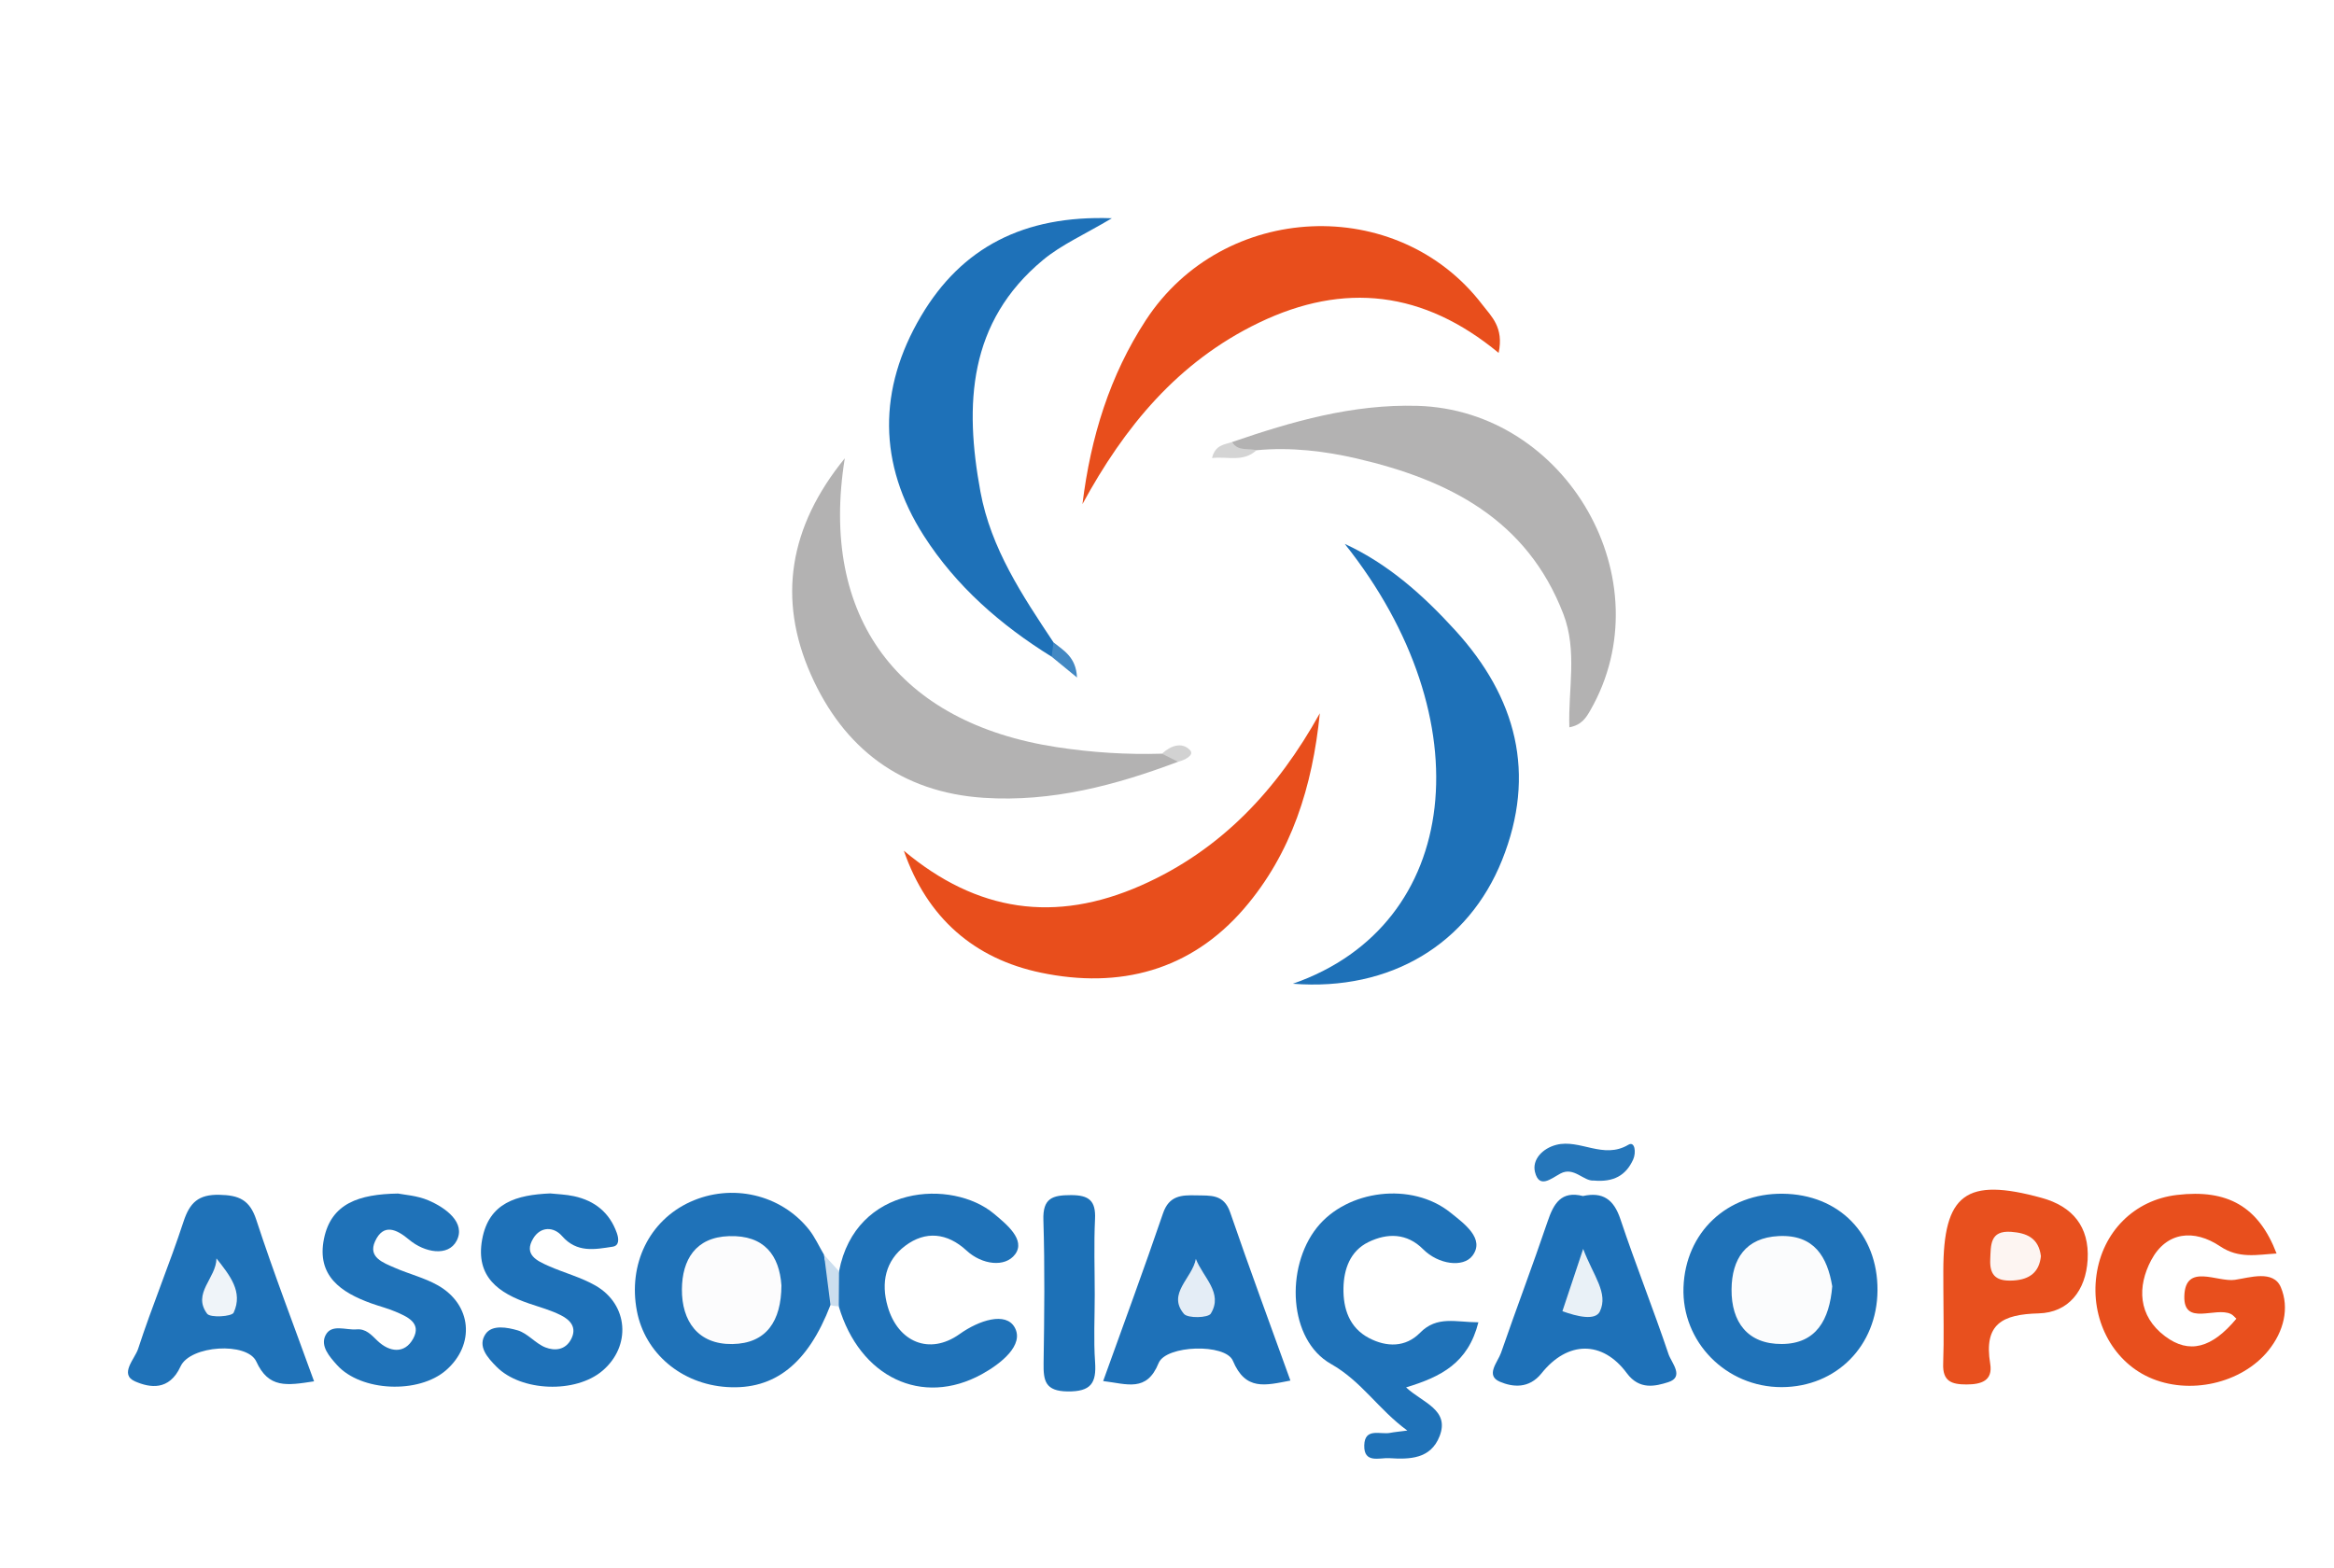
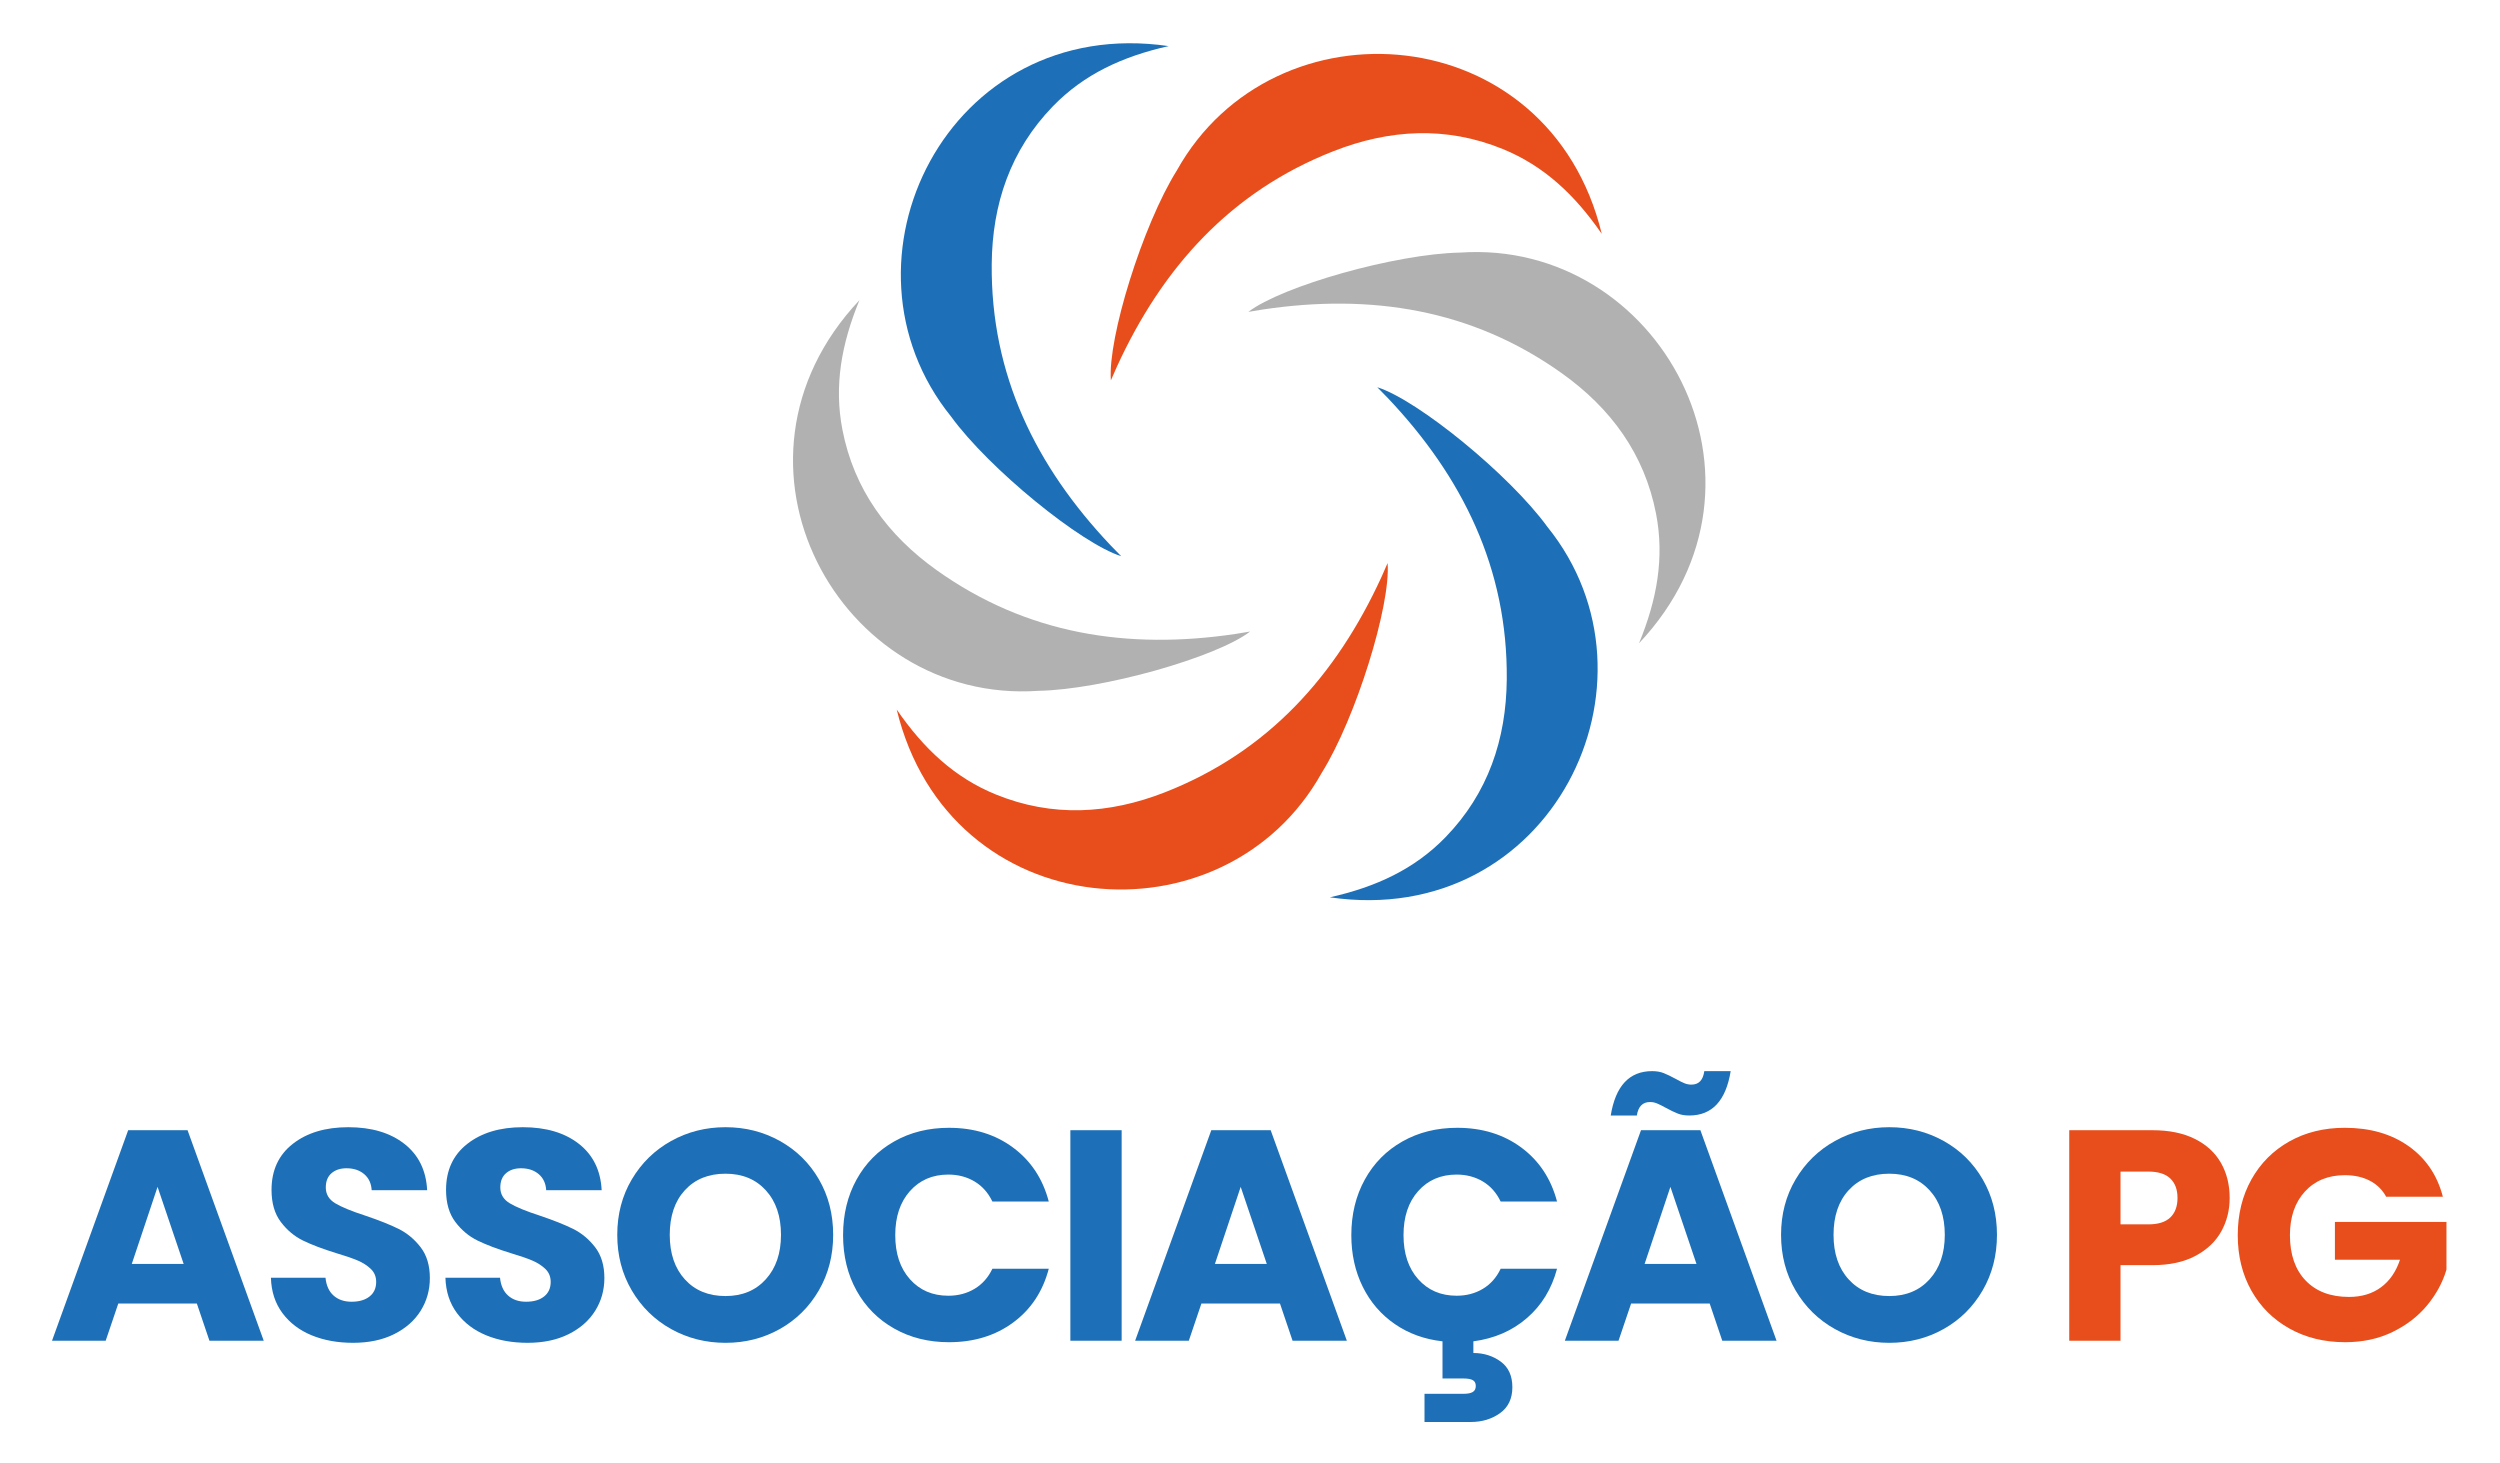
- <svg xmlns="http://www.w3.org/2000/svg" version="1.1" id="Layer_1" x="0px" y="0px" width="206.434px" height="138.667px" viewBox="0 0 206.434 138.667" xml:space="preserve">
-   <g id="Layer_2" display="none">
-     <rect x="0" y="-2.667" display="inline" fill="#FF3333" width="211.217" height="147" />
-   </g>
-   <g id="Layer_1_1_">
-     <g>
-       <path fill="#1E71B8" d="M114.347,87.033c14.971-5.203,16.923-23.426,4.593-38.913c3.837,1.761,6.949,4.55,9.771,7.646 c5.4,5.926,7.213,12.676,4.134,20.347C129.892,83.47,123.044,87.716,114.347,87.033z" />
-       <path fill="#1E71B8" d="M93.014,58.099c-4.503-2.792-8.447-6.234-11.305-10.7c-4.069-6.359-4.049-13-0.247-19.433 c3.589-6.071,9.081-8.94,16.878-8.657c-2.426,1.448-4.458,2.334-6.096,3.696c-6.606,5.494-6.953,12.787-5.529,20.494 c0.929,5.028,3.705,9.18,6.463,13.332C93.438,57.294,93.384,57.717,93.014,58.099z" />
-       <path fill="#B3B2B2" d="M104.191,67.395c-5.527,2.085-11.162,3.577-17.158,3.19c-7.372-0.477-12.442-4.42-15.315-10.909 c-2.954-6.668-1.946-13.059,3-19.129c-2.271,14.102,4.785,23.417,18.739,25.553c3.112,0.477,6.192,0.672,9.316,0.579 C103.526,66.364,104.267,66.067,104.191,67.395z" />
-       <path fill="#E84E1C" d="M95.74,44.597c0.725-5.942,2.431-11.407,5.604-16.269c6.858-10.505,22.274-11.181,29.769-1.366 c0.782,1.024,1.915,1.992,1.436,4.259c-6.627-5.486-13.661-6.298-21.192-2.675C104.158,32.01,99.432,37.797,95.74,44.597z" />
-       <path fill="#B3B2B2" d="M108.977,39.107c5.312-1.824,10.641-3.362,16.375-3.202c13.243,0.369,21.881,15.465,15.309,26.936 c-0.363,0.632-0.754,1.3-1.858,1.505c-0.11-3.37,0.724-6.764-0.532-10.029c-3.227-8.386-10.175-11.866-18.232-13.744 c-2.892-0.673-5.892-1.025-8.9-0.741C110.327,39.853,109.143,40.994,108.977,39.107z" />
-       <path fill="#E84E1C" d="M79.941,75.263c6.473,5.431,13.392,6.427,20.984,3.074c7.098-3.133,12.065-8.494,15.809-15.231 c-0.646,6.461-2.495,12.388-6.688,17.263c-4.751,5.521-11.037,7.131-17.961,5.69C86.169,84.83,81.995,81.208,79.941,75.263z" />
-       <path fill="#1F72B8" d="M130.759,116.986c-0.911,3.618-3.313,4.821-6.396,5.76c1.479,1.373,3.878,1.971,2.962,4.32 c-0.787,2.018-2.646,2.057-4.435,1.941c-0.867-0.057-2.268,0.506-2.226-1.135c0.04-1.599,1.426-0.933,2.29-1.104 c0.362-0.072,0.734-0.101,1.52-0.204c-2.577-1.881-4.019-4.346-6.762-5.898c-3.755-2.127-4.043-8.524-1.243-12.051 c2.676-3.369,8.403-4.078,11.815-1.338c1.193,0.96,3.101,2.316,1.938,3.832c-0.81,1.053-3.001,0.77-4.353-0.589 c-1.429-1.435-3.159-1.448-4.837-0.631c-1.622,0.79-2.177,2.411-2.207,4.071c-0.033,1.801,0.507,3.502,2.259,4.42 c1.563,0.82,3.239,0.83,4.51-0.463C127.107,116.378,128.765,116.983,130.759,116.986z" />
-       <path fill="#E84F1D" d="M201.355,110.9c-1.748,0.105-3.329,0.479-4.991-0.636c-2.301-1.542-4.747-1.308-6.096,1.22 c-1.235,2.32-1.187,4.93,1.226,6.738c2.137,1.604,4.146,1.042,6.306-1.555c-0.153-0.135-0.288-0.317-0.47-0.408 c-1.367-0.686-4.207,1.115-4.134-1.59c0.083-2.957,2.917-1.211,4.472-1.44c1.324-0.196,3.402-0.896,4.062,0.653 c0.772,1.826,0.278,3.9-1.107,5.611c-2.353,2.901-7.001,3.979-10.564,2.354c-3.269-1.492-5.17-5.191-4.636-9.023 c0.535-3.849,3.354-6.662,7.118-7.105C197.027,105.187,199.767,106.751,201.355,110.9z" />
-       <path fill="#1F72B8" d="M157.675,105.611c4.976,0.053,8.414,3.559,8.383,8.549c-0.03,4.906-3.632,8.547-8.471,8.562 c-4.915,0.012-8.859-3.998-8.688-8.834C149.074,109.022,152.747,105.56,157.675,105.611z" />
-       <path fill="#1F72B8" d="M73.451,115.46c-2,5.197-4.942,7.525-9.157,7.254c-4.024-0.26-7.25-2.987-7.964-6.734 c-0.789-4.141,1.095-7.993,4.718-9.646c3.66-1.668,8.01-0.681,10.499,2.444c0.537,0.675,0.896,1.49,1.338,2.24 C72.954,112.515,75.111,113.744,73.451,115.46z" />
-       <path fill="#1F72B8" d="M27.778,122.208c-2.443,0.381-4.021,0.629-5.109-1.75c-0.808-1.756-5.841-1.442-6.698,0.428 c-1.005,2.191-2.727,1.893-4.017,1.332c-1.438-0.625-0.029-1.991,0.261-2.881c1.232-3.789,2.777-7.478,4.018-11.264 c0.553-1.684,1.322-2.406,3.167-2.367c1.726,0.035,2.687,0.431,3.272,2.224C24.216,112.652,26.002,117.296,27.778,122.208z" />
-       <path fill="#1E71B8" d="M140.005,105.814c1.768-0.389,2.73,0.303,3.313,2.044c1.341,4.013,2.91,7.944,4.26,11.953 c0.252,0.75,1.438,2.011-0.034,2.474c-1.12,0.354-2.54,0.715-3.655-0.795c-2.15-2.912-5.237-2.882-7.542,0.004 c-1.112,1.394-2.558,1.231-3.688,0.75c-1.312-0.56-0.188-1.729,0.102-2.561c1.341-3.881,2.801-7.723,4.117-11.609 C137.413,106.487,138.075,105.326,140.005,105.814z" />
-       <path fill="#1E71B8" d="M114.132,122.141c-2.238,0.433-3.967,0.919-5.086-1.748c-0.651-1.556-5.922-1.396-6.57,0.2 c-1.056,2.601-2.774,1.85-4.905,1.591c1.813-5.047,3.615-9.919,5.292-14.834c0.54-1.585,1.637-1.627,2.938-1.595 c1.248,0.033,2.439-0.137,3.001,1.5C110.496,112.189,112.311,117.082,114.132,122.141z" />
-       <path fill="#1F72B8" d="M74.21,112.476c1.46-7.682,10.006-8.191,13.708-5.09c1.1,0.922,2.813,2.297,1.87,3.578 c-0.888,1.201-2.942,0.931-4.297-0.322c-1.714-1.584-3.635-1.77-5.427-0.424c-1.744,1.31-2.162,3.26-1.551,5.373 c0.904,3.135,3.689,4.342,6.363,2.434c1.721-1.227,4.084-1.99,4.869-0.587c0.872,1.562-1.236,3.222-2.906,4.14 c-5.291,2.907-10.806,0.271-12.655-6.009C73.885,114.537,73.743,113.503,74.21,112.476z" />
-       <path fill="#1F72B8" d="M35.205,105.595c0.521,0.107,1.685,0.173,2.688,0.604c1.538,0.657,3.322,1.975,2.497,3.569 c-0.747,1.44-2.843,1.054-4.202-0.088c-1.125-0.944-2.277-1.464-3.013,0.138c-0.653,1.424,0.733,1.903,1.75,2.348 c1.254,0.549,2.621,0.881,3.801,1.549c3.017,1.711,3.313,5.248,0.729,7.509c-2.429,2.118-7.528,1.897-9.646-0.456 c-0.665-0.739-1.503-1.688-1.013-2.643c0.522-1.021,1.797-0.429,2.743-0.513c0.828-0.073,1.299,0.483,1.86,1.021 c1.05,1.002,2.396,1.174,3.148-0.207c0.764-1.395-0.542-1.945-1.59-2.391c-0.688-0.291-1.418-0.473-2.121-0.725 c-2.678-0.963-4.843-2.438-4.184-5.707C29.292,106.46,31.753,105.649,35.205,105.595z" />
-       <path fill="#E8501E" d="M171.883,113.939c-0.003-0.498-0.003-0.995-0.003-1.493c0-6.812,1.99-8.317,8.707-6.465 c2.713,0.748,4.226,2.539,4.057,5.472c-0.158,2.739-1.7,4.676-4.329,4.744c-3.231,0.086-4.869,0.941-4.289,4.451 c0.249,1.505-0.776,1.835-2.093,1.837c-1.31,0.001-2.126-0.265-2.066-1.831C171.947,118.417,171.886,116.177,171.883,113.939z" />
-       <path fill="#1E71B8" d="M48.662,105.585c0.613,0.066,1.374,0.086,2.102,0.244c1.836,0.396,3.15,1.445,3.792,3.256 c0.176,0.498,0.239,1.119-0.369,1.213c-1.576,0.24-3.158,0.566-4.473-0.939c-0.744-0.854-1.902-0.863-2.549,0.202 c-0.874,1.438,0.327,1.987,1.369,2.448c1.365,0.605,2.85,0.99,4.135,1.728c2.925,1.677,3.173,5.371,0.61,7.542 c-2.375,2.014-7.18,1.842-9.357-0.355c-0.802-0.809-1.721-1.825-0.97-2.912c0.582-0.84,1.928-0.574,2.827-0.315 c0.892,0.259,1.577,1.163,2.463,1.511c0.804,0.314,1.76,0.256,2.271-0.727c0.545-1.046-0.088-1.703-0.889-2.111 c-0.881-0.449-1.859-0.716-2.804-1.037c-2.716-0.926-4.778-2.369-4.175-5.68C43.242,106.389,45.712,105.712,48.662,105.585z" />
-       <path fill="#1D71B7" d="M96.826,114.552c0.001,1.984-0.107,3.976,0.03,5.949c0.131,1.867-0.364,2.623-2.422,2.602 c-2-0.021-2.156-0.952-2.132-2.514c0.064-4.217,0.114-8.438-0.018-12.646c-0.063-1.943,0.797-2.207,2.434-2.21 c1.597-0.001,2.213,0.491,2.133,2.125C96.744,110.083,96.826,112.32,96.826,114.552z" />
-       <path fill="#2576BA" d="M140.957,104.445c-0.896,0.075-1.754-1.258-2.942-0.619c-0.836,0.45-1.878,1.375-2.251-0.136 c-0.271-1.104,0.671-2.094,1.889-2.405c2.094-0.535,4.159,1.313,6.37-0.006c0.579-0.345,0.703,0.674,0.429,1.295 C143.81,104,142.711,104.603,140.957,104.445z" />
-       <path fill="#D4D4D4" d="M108.977,39.107c0.516,0.854,1.424,0.522,2.156,0.723c-1.171,1.087-2.529,0.531-3.935,0.695 C107.483,39.34,108.311,39.34,108.977,39.107z" />
-       <path fill="#CCDEEE" d="M74.21,112.476c-0.008,1.031-0.018,2.063-0.024,3.093c-0.25,0-0.495-0.034-0.733-0.108 c-0.189-1.479-0.377-2.961-0.566-4.439C73.327,111.505,73.769,111.99,74.21,112.476z" />
-       <path fill="#4288C3" d="M93.014,58.099c0.054-0.423,0.109-0.845,0.164-1.268c0.902,0.724,1.998,1.305,2.078,3.108 C94.345,59.191,93.679,58.645,93.014,58.099z" />
-       <path fill="#D2D2D2" d="M104.191,67.395c-0.472-0.237-0.942-0.476-1.417-0.714c0.767-0.722,1.782-1.069,2.486-0.307 C105.658,66.804,104.786,67.259,104.191,67.395z" />
-       <path fill="#FBFCFD" d="M162.055,113.802c-0.242,2.957-1.415,5.088-4.464,5.104c-3.009,0.018-4.468-1.934-4.441-4.837 c0.025-2.677,1.234-4.565,4.163-4.711C160.477,109.201,161.626,111.223,162.055,113.802z" />
-       <path fill="#FCFCFD" d="M69.115,113.725c-0.017,3.157-1.329,5.14-4.343,5.185c-3.038,0.045-4.479-2.033-4.459-4.848 c0.021-2.588,1.19-4.605,4.173-4.699C67.6,109.263,68.93,111.063,69.115,113.725z" />
-       <path fill="#EFF4F9" d="M19.146,111.333c1.175,1.498,2.373,2.951,1.52,4.799c-0.162,0.352-2.063,0.474-2.347,0.095 C16.975,114.416,19.132,113.083,19.146,111.333z" />
-       <path fill="#E9F1F7" d="M140.026,110.492c0.9,2.387,2.252,3.902,1.477,5.534c-0.397,0.833-2.003,0.455-3.314-0.022 C138.723,114.393,139.253,112.807,140.026,110.492z" />
-       <path fill="#E4EDF6" d="M105.769,111.376c0.646,1.654,2.441,3.011,1.323,4.84c-0.233,0.386-2.033,0.436-2.379,0.023 C103.204,114.441,105.454,113.091,105.769,111.376z" />
-       <path fill="#FDF5F2" d="M180.512,111.138c-0.152,1.402-0.973,2.064-2.446,2.15c-1.38,0.078-2.104-0.338-2.037-1.846 c0.059-1.29-0.043-2.596,1.854-2.459C179.231,109.082,180.312,109.507,180.512,111.138z" />
-     </g>
+ <svg xmlns="http://www.w3.org/2000/svg" version="1.1" id="Layer_1" x="0px" y="0px" width="424.833px" height="248.559px" viewBox="0 0 424.833 248.559" xml:space="preserve">
+   <g id="Layer_2">
+     <path fill="#1D70B7" d="M33.452,221.515H20.101l-2.141,6.318H8.839l12.943-35.773h10.09l12.944,35.773h-9.224L33.452,221.515z M31.21,214.786l-4.434-13.098l-4.383,13.098H31.21z" />
+     <path fill="#1D70B7" d="M52.969,226.915c-2.073-0.85-3.729-2.105-4.969-3.771c-1.24-1.664-1.894-3.668-1.962-6.012h9.275 c0.135,1.324,0.592,2.336,1.375,3.031c0.781,0.695,1.801,1.045,3.058,1.045c1.291,0,2.31-0.299,3.057-0.895 c0.747-0.592,1.121-1.418,1.121-2.469c0-0.883-0.297-1.615-0.891-2.193c-0.595-0.576-1.325-1.051-2.192-1.426 c-0.865-0.373-2.098-0.797-3.693-1.273c-2.312-0.713-4.195-1.428-5.658-2.143c-1.461-0.713-2.717-1.764-3.77-3.158 c-1.054-1.393-1.578-3.211-1.578-5.453c0-3.328,1.204-5.936,3.616-7.82c2.412-1.887,5.556-2.828,9.427-2.828 c3.941,0,7.117,0.941,9.53,2.828c2.411,1.885,3.702,4.51,3.872,7.873H63.16c-0.069-1.154-0.493-2.064-1.274-2.729 c-0.781-0.662-1.783-0.994-3.007-0.994c-1.052,0-1.903,0.281-2.547,0.842c-0.646,0.563-0.968,1.367-0.968,2.422 c0,1.154,0.541,2.057,1.63,2.701c1.087,0.645,2.786,1.342,5.096,2.09c2.31,0.779,4.187,1.525,5.631,2.24 c1.443,0.715,2.692,1.748,3.746,3.109c1.052,1.359,1.58,3.107,1.58,5.248c0,2.039-0.521,3.891-1.555,5.555 c-1.037,1.664-2.54,2.99-4.509,3.977c-1.973,0.984-4.299,1.477-6.982,1.477C57.385,228.188,55.041,227.767,52.969,226.915" />
+     <path fill="#1D70B7" d="M82.626,226.915c-2.073-0.85-3.729-2.105-4.969-3.771c-1.24-1.666-1.895-3.668-1.963-6.012h9.275 c0.135,1.324,0.594,2.336,1.376,3.031c0.781,0.695,1.8,1.045,3.058,1.045c1.291,0,2.31-0.299,3.057-0.895 c0.747-0.592,1.121-1.418,1.121-2.469c0-0.883-0.297-1.615-0.891-2.193c-0.596-0.576-1.326-1.051-2.192-1.426 c-0.865-0.373-2.099-0.797-3.694-1.273c-2.311-0.713-4.195-1.428-5.656-2.143c-1.461-0.713-2.719-1.764-3.771-3.158 c-1.054-1.393-1.579-3.211-1.579-5.453c0-3.328,1.205-5.936,3.617-7.82c2.412-1.887,5.555-2.828,9.427-2.828 c3.94,0,7.117,0.941,9.53,2.828c2.41,1.885,3.701,4.51,3.871,7.873h-9.426c-0.069-1.154-0.494-2.064-1.274-2.729 c-0.781-0.662-1.783-0.994-3.007-0.994c-1.053,0-1.903,0.281-2.547,0.842c-0.646,0.563-0.969,1.367-0.969,2.422 c0,1.154,0.543,2.057,1.631,2.701c1.086,0.645,2.785,1.342,5.096,2.09c2.31,0.779,4.188,1.525,5.631,2.24s2.691,1.748,3.746,3.109 c1.051,1.359,1.58,3.107,1.58,5.248c0,2.039-0.52,3.891-1.555,5.555c-1.037,1.664-2.541,2.99-4.51,3.977 c-1.972,0.984-4.299,1.477-6.982,1.477C87.042,228.188,84.698,227.767,82.626,226.915" />
+     <path fill="#1D70B7" d="M114.04,225.847c-2.803-1.563-5.027-3.746-6.675-6.549c-1.649-2.805-2.472-5.955-2.472-9.455 c0-3.496,0.822-6.641,2.472-9.426c1.647-2.785,3.872-4.961,6.675-6.521c2.803-1.563,5.887-2.346,9.25-2.346 c3.362,0,6.445,0.781,9.248,2.346c2.803,1.563,5.01,3.736,6.625,6.521c1.612,2.785,2.42,5.93,2.42,9.426 c0,3.5-0.814,6.65-2.445,9.455c-1.631,2.803-3.84,4.986-6.625,6.549c-2.786,1.563-5.86,2.344-9.223,2.344 C119.927,228.19,116.843,227.407,114.04,225.847 M130.143,217.386c1.716-1.9,2.573-4.414,2.573-7.543 c0-3.158-0.857-5.682-2.573-7.564c-1.716-1.887-4-2.828-6.853-2.828c-2.89,0-5.19,0.934-6.906,2.803 c-1.715,1.867-2.572,4.398-2.572,7.592c0,3.16,0.857,5.684,2.572,7.568c1.716,1.885,4.017,2.828,6.906,2.828 C126.143,220.241,128.427,219.288,130.143,217.386" />
+     <path fill="#1D70B7" d="M145.559,200.44c1.528-2.768,3.659-4.926,6.396-6.471c2.734-1.547,5.834-2.318,9.299-2.318 c4.246,0,7.883,1.121,10.905,3.363c3.023,2.242,5.046,5.299,6.064,9.172h-9.581c-0.713-1.494-1.725-2.633-3.032-3.414 c-1.308-0.779-2.794-1.172-4.458-1.172c-2.686,0-4.859,0.936-6.521,2.803c-1.666,1.869-2.498,4.365-2.498,7.49 c0,3.127,0.832,5.623,2.498,7.492c1.662,1.867,3.836,2.803,6.521,2.803c1.664,0,3.15-0.391,4.458-1.174 c1.308-0.779,2.319-1.918,3.032-3.414h9.581c-1.019,3.875-3.041,6.924-6.064,9.148c-3.022,2.225-6.659,3.338-10.905,3.338 c-3.465,0-6.564-0.771-9.299-2.32c-2.736-1.543-4.867-3.691-6.396-6.443c-1.529-2.752-2.293-5.895-2.293-9.43 C143.266,206.362,144.029,203.212,145.559,200.44" />
+     <rect x="181.891" y="192.06" fill="#1D70B7" width="8.714" height="35.773" />
+     <path fill="#1D70B7" d="M217.511,221.515h-13.352l-2.141,6.318h-9.121l12.943-35.773h10.09l12.944,35.773h-9.224L217.511,221.515z M215.27,214.786l-4.435-13.098l-4.382,13.098H215.27z" />
+     <path fill="#1D70B7" d="M251.982,219.017c1.308-0.779,2.318-1.918,3.031-3.414h9.58c-0.916,3.434-2.623,6.229-5.121,8.383 c-2.496,2.158-5.527,3.475-9.096,3.951v1.984c1.766,0,3.313,0.486,4.637,1.453c1.325,0.969,1.988,2.42,1.988,4.357 c0,1.936-0.697,3.404-2.089,4.406c-1.394,1.002-3.058,1.506-4.994,1.506h-7.847v-4.791h6.674c0.68,0,1.189-0.104,1.529-0.307 s0.511-0.545,0.511-1.02c0-0.477-0.171-0.809-0.511-0.992c-0.34-0.189-0.851-0.281-1.529-0.281h-3.617v-6.318 c-3.057-0.34-5.758-1.314-8.102-2.932c-2.344-1.613-4.162-3.727-5.455-6.342c-1.29-2.617-1.936-5.539-1.936-8.768 c0-3.533,0.766-6.684,2.295-9.453c1.526-2.77,3.658-4.926,6.395-6.473c2.734-1.545,5.835-2.316,9.299-2.316 c4.247,0,7.882,1.121,10.906,3.361c3.021,2.242,5.045,5.301,6.063,9.174h-9.58c-0.713-1.494-1.725-2.633-3.031-3.414 c-1.308-0.781-2.795-1.172-4.459-1.172c-2.685,0-4.857,0.936-6.521,2.803c-1.666,1.869-2.498,4.365-2.498,7.49 c0,3.127,0.832,5.623,2.498,7.49c1.663,1.869,3.837,2.805,6.521,2.805C249.189,220.188,250.676,219.8,251.982,219.017" />
+     <path fill="#1D70B7" d="M290.534,221.515h-13.354l-2.14,6.318h-9.121l12.943-35.773h10.09l12.942,35.773h-9.224L290.534,221.515z M280.749,182.021c0.748,0,1.401,0.111,1.963,0.332c0.56,0.221,1.248,0.553,2.063,0.994c0.61,0.34,1.104,0.586,1.479,0.738 c0.373,0.15,0.764,0.229,1.171,0.229c1.258,0,1.987-0.764,2.192-2.293h4.482c-0.814,5.029-3.158,7.541-7.031,7.541 c-0.748,0-1.4-0.107-1.962-0.33c-0.561-0.221-1.249-0.551-2.063-0.994c-0.611-0.34-1.104-0.586-1.479-0.736 c-0.373-0.152-0.764-0.23-1.172-0.23c-1.258,0-2.005,0.766-2.241,2.293h-4.435C274.532,184.534,276.876,182.021,280.749,182.021 M288.29,214.786l-4.433-13.098l-4.383,13.098H288.29z" />
+     <path fill="#1D70B7" d="M311.808,225.847c-2.803-1.563-5.026-3.746-6.674-6.549c-1.648-2.805-2.473-5.955-2.473-9.455 c0-3.496,0.823-6.641,2.473-9.426c1.646-2.785,3.871-4.961,6.674-6.521c2.805-1.563,5.888-2.346,9.25-2.346 s6.445,0.781,9.248,2.346c2.805,1.563,5.011,3.736,6.625,6.521c1.612,2.785,2.42,5.93,2.42,9.426c0,3.5-0.813,6.65-2.444,9.455 c-1.631,2.803-3.84,4.986-6.625,6.549c-2.786,1.563-5.86,2.344-9.224,2.344S314.611,227.407,311.808,225.847 M327.91,217.386 c1.716-1.9,2.574-4.414,2.574-7.543c0-3.158-0.858-5.682-2.574-7.564c-1.716-1.887-4-2.828-6.854-2.828 c-2.89,0-5.189,0.934-6.904,2.803c-1.717,1.867-2.573,4.398-2.573,7.592c0,3.16,0.856,5.684,2.573,7.568 c1.715,1.885,4.016,2.828,6.904,2.828C323.91,220.241,326.194,219.288,327.91,217.386" />
+     <path fill="#E84E1B" d="M377.468,209.259c-0.952,1.717-2.413,3.102-4.383,4.152c-1.971,1.053-4.416,1.582-7.338,1.582h-5.401v12.84 h-8.714V192.06h14.115c2.854,0,5.266,0.492,7.234,1.479c1.973,0.986,3.448,2.344,4.434,4.078c0.986,1.73,1.479,3.719,1.479,5.961 C378.895,205.647,378.417,207.542,377.468,209.259 M368.805,206.888c0.815-0.779,1.225-1.885,1.225-3.313 c0-1.426-0.408-2.529-1.225-3.313c-0.814-0.779-2.056-1.172-3.72-1.172h-4.739v8.969h4.739 C366.749,208.062,367.989,207.671,368.805,206.888" />
+     <path fill="#E84E1B" d="M405.493,203.372c-0.646-1.189-1.572-2.098-2.777-2.727c-1.207-0.629-2.623-0.943-4.254-0.943 c-2.822,0-5.08,0.928-6.779,2.777c-1.696,1.854-2.547,4.324-2.547,7.414c0,3.297,0.893,5.871,2.675,7.721 c1.784,1.854,4.239,2.777,7.364,2.777c2.142,0,3.949-0.543,5.427-1.631c1.479-1.086,2.558-2.65,3.235-4.688h-11.058v-6.422h18.956 v8.105c-0.646,2.174-1.74,4.195-3.286,6.063s-3.508,3.381-5.887,4.535c-2.379,1.156-5.063,1.732-8.051,1.732 c-3.534,0-6.685-0.771-9.453-2.32c-2.77-1.543-4.926-3.691-6.473-6.445c-1.545-2.752-2.317-5.893-2.317-9.428 c0-3.533,0.772-6.682,2.317-9.453c1.547-2.768,3.695-4.924,6.446-6.471c2.752-1.545,5.894-2.318,9.429-2.318 c4.279,0,7.89,1.035,10.827,3.109c2.938,2.072,4.884,4.941,5.837,8.609h-9.632V203.372z" />
+     <path fill="#B1B1B1" d="M278.523,109.315c3.068-7.449,4.33-14.563,2.902-21.979c-1.967-10.204-7.72-17.982-15.997-23.891 c-15.315-10.934-32.493-13.575-50.774-10.859c-0.795,0.118-1.586,0.26-2.52,0.415c5.689-4.376,25.059-9.877,35.995-10.077 C281.883,40.597,304.548,81.685,278.523,109.315" />
+     <path fill="#E84E1B" d="M272.196,39.748c-4.567-6.638-9.841-11.577-16.833-14.428c-9.623-3.923-19.279-3.347-28.748,0.364 c-17.521,6.865-29.111,19.817-36.813,36.616c-0.334,0.729-0.647,1.471-1.027,2.338c-0.562-7.157,5.402-26.388,11.203-35.661 C216.449-0.574,263.248,2.86,272.196,39.748" />
+     <path fill="#1D70B7" d="M198.593,7.834c-7.863,1.759-14.414,4.805-19.67,10.227c-7.231,7.461-10.305,16.635-10.398,26.805 c-0.175,18.817,7.512,34.406,20.219,47.823c0.553,0.584,1.123,1.151,1.785,1.827c-6.848-2.152-22.462-14.866-28.896-23.71 C140.369,44.49,161.033,2.359,198.593,7.834" />
+     <path fill="#B1B1B1" d="M146.051,51.004c-3.069,7.45-4.331,14.563-2.903,21.979c1.967,10.203,7.721,17.981,15.997,23.89 c15.315,10.934,32.494,13.575,50.774,10.86c0.795-0.119,1.587-0.261,2.521-0.415c-5.689,4.375-25.06,9.876-35.996,10.077 C142.691,119.724,120.026,78.636,146.051,51.004" />
+     <path fill="#E84E1B" d="M152.378,120.572c4.567,6.639,9.84,11.578,16.832,14.43c9.623,3.922,19.28,3.346,28.75-0.365 c17.521-6.865,29.11-19.816,36.813-36.616c0.334-0.729,0.647-1.471,1.026-2.337c0.562,7.156-5.401,26.388-11.202,35.66 C208.126,160.896,161.327,157.46,152.378,120.572" />
+     <path fill="#1D70B7" d="M225.982,152.484c7.862-1.758,14.414-4.803,19.67-10.226c7.231-7.461,10.305-16.634,10.397-26.804 c0.177-18.818-7.512-34.406-20.219-47.824c-0.554-0.584-1.123-1.151-1.785-1.827c6.849,2.152,22.463,14.866,28.897,23.711 C284.205,115.832,263.541,157.96,225.982,152.484" />
  </g>
</svg>
